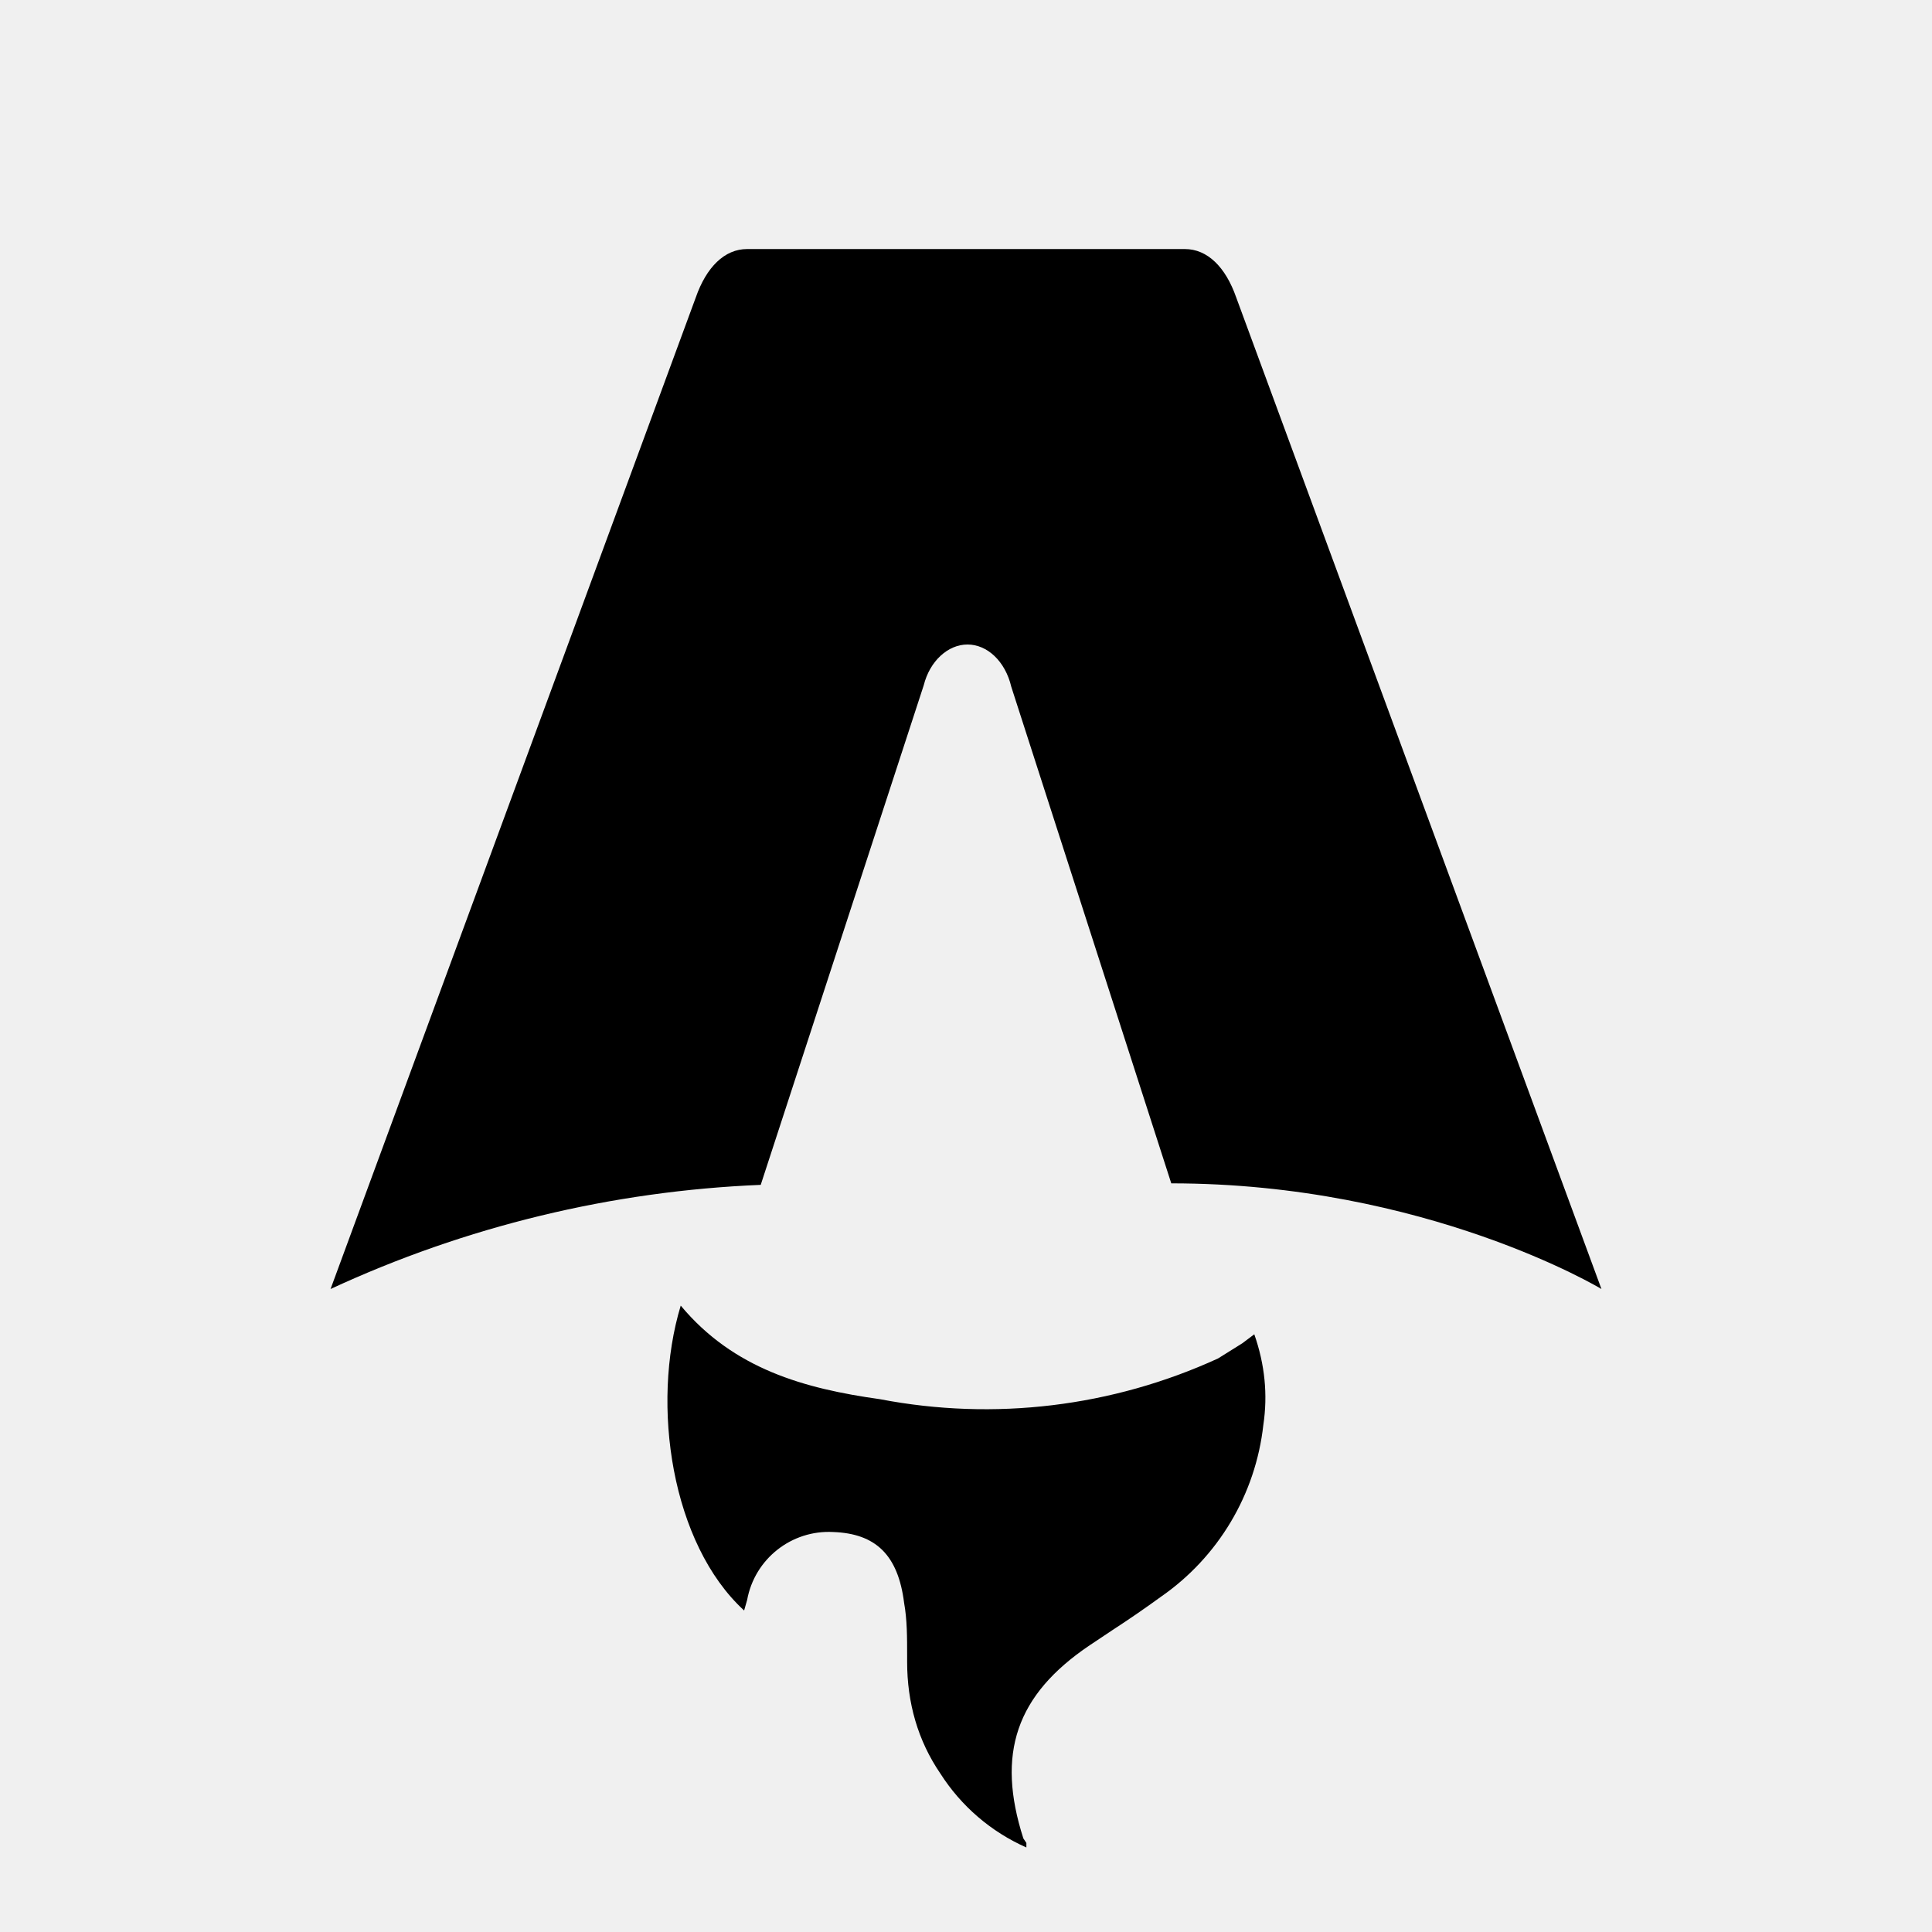
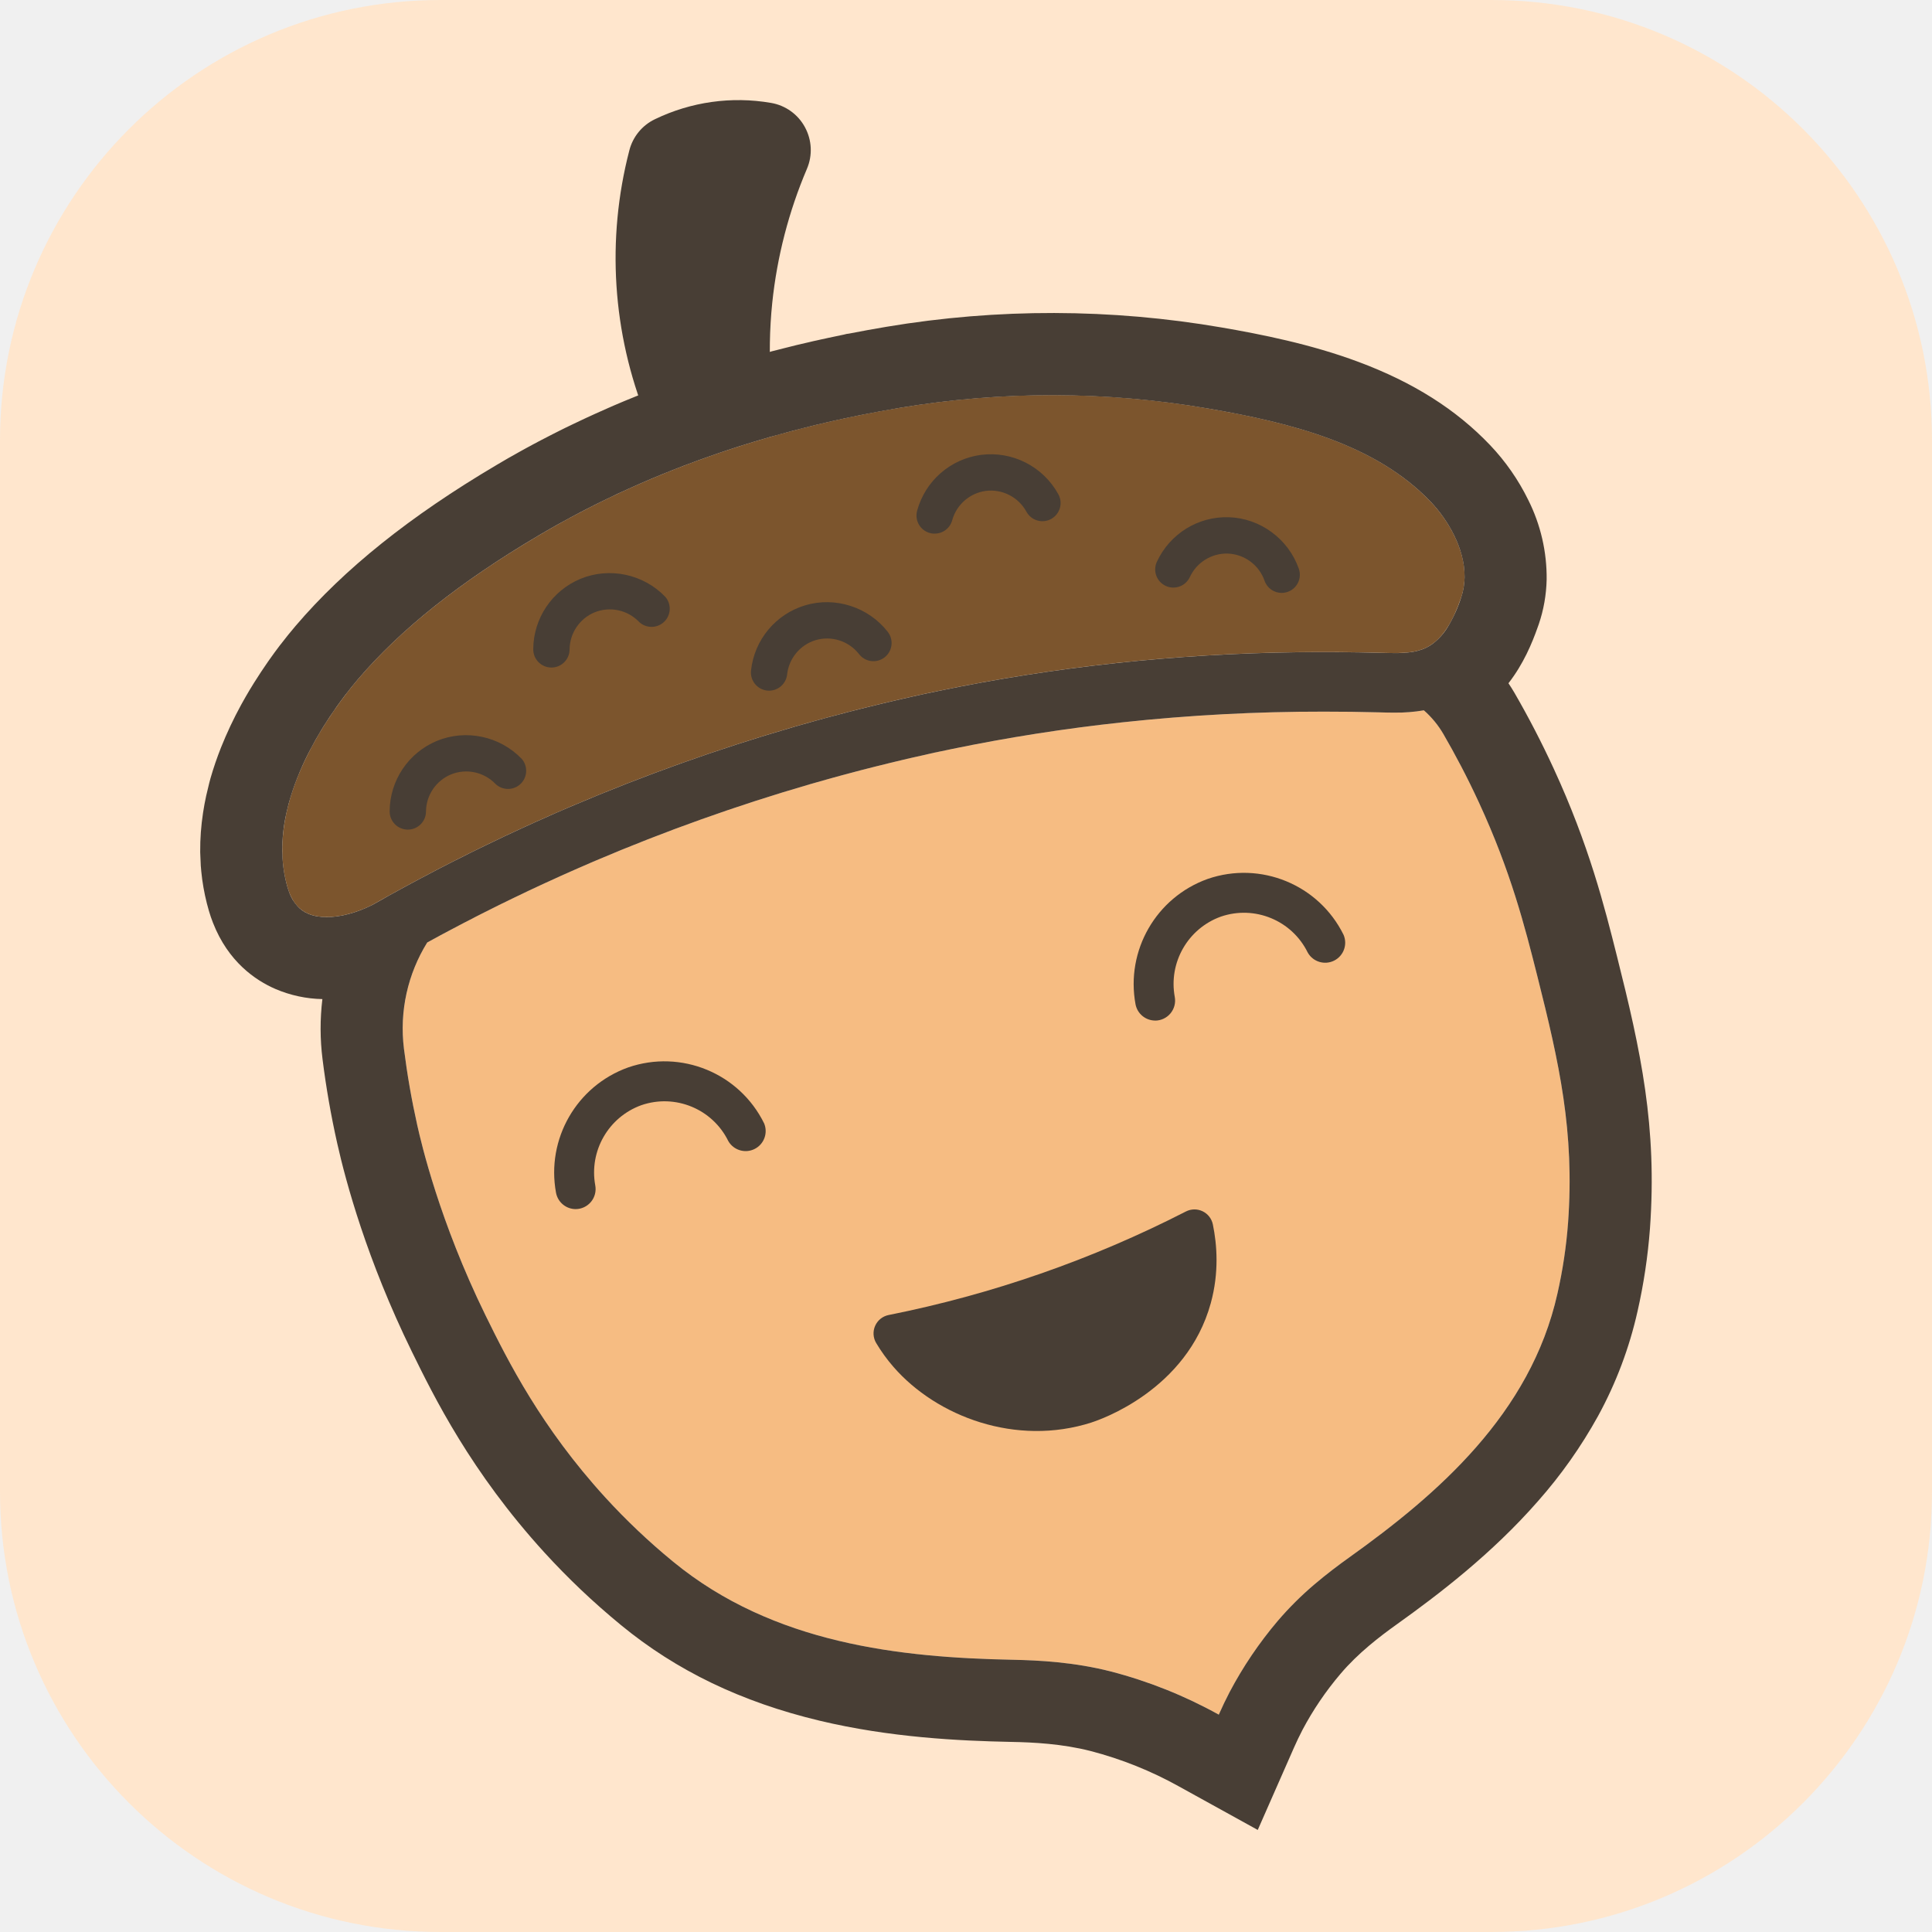
- <svg xmlns="http://www.w3.org/2000/svg" fill="none" viewBox="0 0 128 128">
-   <path d="M50.4 78.5a75.1 75.1 0 0 0-28.5 6.9l24.2-65.7c.7-2 1.9-3.2 3.4-3.2h29c1.5 0 2.7 1.2 3.4 3.2l24.2 65.7s-11.6-7-28.5-7L67 45.5c-.4-1.7-1.6-2.8-2.9-2.8-1.3 0-2.5 1.1-2.9 2.7L50.4 78.5Zm-1.1 28.2Zm-4.2-20.2c-2 6.6-.6 15.8 4.2 20.2a17.5 17.5 0 0 1 .2-.7 5.5 5.5 0 0 1 5.7-4.5c2.8.1 4.3 1.5 4.7 4.7.2 1.1.2 2.3.2 3.5v.4c0 2.7.7 5.2 2.2 7.4a13 13 0 0 0 5.7 4.9v-.3l-.2-.3c-1.8-5.6-.5-9.5 4.4-12.8l1.5-1a73 73 0 0 0 3.2-2.2 16 16 0 0 0 6.8-11.4c.3-2 .1-4-.6-6l-.8.6-1.6 1a37 37 0 0 1-22.4 2.7c-5-.7-9.7-2-13.2-6.2Z" />
-   <style>
-         path { fill: #000; }
-         @media (prefers-color-scheme: dark) {
-             path { fill: #FFF; }
-         }
-     </style>
+ <svg xmlns="http://www.w3.org/2000/svg" width="386" height="386" fill="none" viewBox="0 0 386 386">
+   <rect width="386" height="386" fill="#ffe6cd" rx="88" />
+   <path fill="#f6bc82" d="M313.3 244.28a96 96 0 0 1-2.13 14.14c-5.37 24.1-24.04 40.19-41.6 52.74l-.4.29-.81.59a95 95 0 0 0-5.76 4.52 65 65 0 0 0-7.33 7.3 79 79 0 0 0-9.6 14.2 78 78 0 0 0-2.16 4.5 92 92 0 0 0-21.56-8.62c-7.31-1.86-14.32-2.22-19.6-2.33-22.32-.44-47.84-3.12-67.9-19.63a130 130 0 0 1-13.55-12.84c-12.77-14-19.37-27.13-23.9-36.35-9.2-18.79-12.82-34.35-13.63-37.97a163 163 0 0 1-2.66-15.26 33 33 0 0 1 .59-11.42v-.04l.28-1.1.06-.2.24-.84.19-.6a30 30 0 0 1 1.42-3.6l.24-.5.25-.5.25-.5.54-.99.29-.48.29-.48.03-.02 1.1-.6 1-.54.54-.3.54-.29 1.06-.56 1.04-.55.54-.28.54-.29 1.03-.54 1.02-.52.55-.28.54-.29 1.06-.54 1.03-.52.55-.27.57-.29 1.04-.52 1-.5.55-.26.55-.27 1.1-.54.9-.43.55-.26.54-.26 1.22-.59.79-.37.55-.25.52-.25 1.36-.63 1.27-.58.49-.22 1.48-.68.63-.28.5-.22.4-.18 2.08-.92.4-.17 2.5-1.09.16-.06.27-.12a379 379 0 0 1 42.83-15.28l.15-.05h.02l3.1-.88.22-.06.1-.03a299 299 0 0 1 6.59-1.78l.27-.07 2.6-.66.44-.11.42-.1 2.33-.58.16-.03.47-.12.5-.12 2.1-.5.28-.06.51-.12.57-.13 1.8-.4.44-.1.55-.13.66-.15.26-.05.26-.07.5-.1h.01l.64-.14.2-.04h.03l.04-.01.01-.01h.03l1.76-.37.17-.04a359 359 0 0 1 34.34-5.38 372 372 0 0 1 40.2-2.13c3.62 0 7.31.04 10.96.14l.35.01q1.38.05 2.84.05a33 33 0 0 0 5.83-.46 18 18 0 0 1 1.04.98l.14.14.4.42.09.1.2.23a19 19 0 0 1 2.04 2.87c2.32 4.02 4.75 8.6 7.11 13.72 6.32 13.68 9.12 24.6 11.65 34.65 4.4 17.47 7.45 31.04 6.14 49.25" />
+   <path fill="#7c552d" d="M61.55 182.54c-1.97-.86-3.3-2.55-4.08-5.18-5.11-17.38 9.47-36.28 14.06-41.66 8.54-10 20.32-19.38 36-28.66 21.08-12.48 45.4-21.08 72.28-25.57a183.2 183.2 0 0 1 61.56.14c16.6 2.86 33.47 7.1 44.48 18.65 4.29 4.5 8.45 12.2 6.07 19.13-1.63 4.77-3.52 7.75-5.94 9.4q-.86.6-1.88.96l-.89.27-.04.01q-.49.14-1 .21c-1.84.3-3.88.25-6.04.19l-.36-.01c-5.52-.15-11.08-.19-16.51-.12-24.3.3-48.44 2.9-71.72 7.73l-.18.04q-.92.19-1.84.39h-.04l-.23.05-.48.1q-.59.11-1.27.28-.62.16-1.25.28l-2.3.52-1.12.26-2.46.58-1 .24-2.57.63-.88.22-2.68.68-.65.18-2.9.76-.54.15-2.99.82-.34.1-3.19.9-.18.06a389 389 0 0 0-44.18 15.76l-.43.18-2.59 1.13-.78.33-2.19.98-1.16.51-2.04.93-1.3.6-1.94.9-1.39.65-1.81.87-1.5.72-1.7.83-1.6.78-1.66.84-1.62.81-1.66.85-1.61.83-1.63.86-1.63.86-1.65.88-1.59.86-1.68.92-1.55.85-1.7.96-1.47.83c-4.84 2.42-9.75 3.09-12.84 1.75" />
+   <path fill="#483e35" d="M161.22 33.73c1.15-2.7 1-5.74-.4-8.32a9.5 9.5 0 0 0-6.77-4.85 38.3 38.3 0 0 0-23.2 3.26 9.5 9.5 0 0 0-5.12 6.26 85.55 85.55 0 0 0 3.47 53.48l1.94 4.83 4.97-1.55c1.28-.4 2.55-.77 3.9-1.16l3.62-1.07c2.8-.86 5.04-1.68 7.06-2.58l3.6-1.6-.26-3.95a93 93 0 0 1 .26-15.98 93 93 0 0 1 6.93-26.77M115.01 241.57a4 4 0 0 1-3.92-3.26 22.3 22.3 0 0 1 14.4-25.04 22.2 22.2 0 0 1 27.18 11.18 4 4 0 0 1-7.16 3.53 14.2 14.2 0 0 0-17.38-7.17 14.3 14.3 0 0 0-9.2 16.03 4 4 0 0 1-3.92 4.73M230.78 203.9a4 4 0 0 1-3.91-3.25 22.3 22.3 0 0 1 14.4-25.04 22.2 22.2 0 0 1 27.17 11.17 4 4 0 0 1-7.16 3.54 14.2 14.2 0 0 0-17.38-7.18 14.3 14.3 0 0 0-9.19 16.04 4 4 0 0 1-3.93 4.73M218.12 284.19c-15.12 4.86-30.97-1.17-39.6-11.08a33 33 0 0 1-3.47-4.79 3.75 3.75 0 0 1 2.5-5.59 228 228 0 0 0 59.38-20.68 3.75 3.75 0 0 1 5.39 2.58c.83 4.03 1.27 9.6-.42 15.75-4.79 17.38-22.16 23.29-23.78 23.8M110.17 133.37h-.03a3.63 3.63 0 0 1-3.6-3.67 15.3 15.3 0 0 1 9.43-14.05c5.79-2.4 12.6-.96 16.96 3.6a3.63 3.63 0 0 1-5.24 5.01 8.1 8.1 0 0 0-8.94-1.9 8.1 8.1 0 0 0-4.95 7.41c-.02 2-1.64 3.6-3.63 3.6M81.48 165.75h-.03a3.63 3.63 0 0 1-3.6-3.67 15.3 15.3 0 0 1 9.43-14.05c5.8-2.4 12.61-.96 16.97 3.6a3.63 3.63 0 0 1-5.24 5.01 8.1 8.1 0 0 0-8.94-1.9 8.1 8.1 0 0 0-4.96 7.41c-.02 2-1.64 3.6-3.63 3.6M153.66 137.99q-.2 0-.4-.02a3.63 3.63 0 0 1-3.21-4.01 15.3 15.3 0 0 1 10.81-13.02c6-1.8 12.64.33 16.51 5.3a3.63 3.63 0 0 1-5.73 4.46 8.1 8.1 0 0 0-8.7-2.8 8.1 8.1 0 0 0-5.68 6.86 3.63 3.63 0 0 1-3.6 3.23M186.74 106.62a3.62 3.62 0 0 1-3.5-4.6A15.3 15.3 0 0 1 196 90.88a15.4 15.4 0 0 1 15.45 7.87 3.63 3.63 0 0 1-6.37 3.5 8.1 8.1 0 0 0-8.14-4.17 8.1 8.1 0 0 0-6.7 5.87 3.6 3.6 0 0 1-3.5 2.66M256.07 118.46c-1.5 0-2.9-.93-3.42-2.43a8.1 8.1 0 0 0-7.35-5.43 8.1 8.1 0 0 0-7.58 4.7 3.63 3.63 0 1 1-6.58-3.07c2.6-5.6 8.26-9.1 14.4-8.89 6.26.2 11.87 4.34 13.96 10.3a3.63 3.63 0 0 1-3.43 4.82" />
+   <path fill="#483e35" d="M323.05 191.02c-2.48-9.87-5.57-22.16-12.66-37.52a184 184 0 0 0-7.8-15.06 36 36 0 0 0-1.21-1.93c3-3.86 4.72-8.02 5.81-11.11l.25-.7c.97-2.84 1.5-5.85 1.57-8.92a34.6 34.6 0 0 0-3.67-15.88 44 44 0 0 0-7.63-10.97c-6.79-7.13-15.39-12.56-26.28-16.62-9.51-3.56-19.58-5.54-27.28-6.87a200 200 0 0 0-67.04-.15q-3.75.63-7.53 1.37l-.4.05-.62.15-.58.12-2.7.57-.3.07q-.44.08-.86.18l-1.01.23-.57.12-.92.22q-.38.07-.74.17l-1.72.4-1.31.33-1.16.29-1.26.32-1.19.3-1.19.33-.07.02-1.2.32-.08.03-1.1.3-1.8.51-.64.19-1 .3-.53.16-.51.15-1.8.55-1.69.53-.18.06-1.3.42h-.03l-.8.27-.7.24-.87.29-.87.3-.3.1-1.17.4-1 .36-.6.22-.72.26-1.1.4-1.24.47-.22.08-.87.33-.07.03-1.16.44-1.05.41-.74.3-.72.29-.56.23-.25.1-1.32.54-.24.1-.52.22-.19.08-1.2.51-.53.23-.33.15-.17.07-2.65 1.18-.7.32-1.05.48-.85.4-2.11 1-.18.09-1.25.6-.94.47-1.25.63-.92.47-1.1.57-.43.22-.61.32-1.24.66-.17.1-.72.38-1.27.7-.29.16-.3.17-.23.13-1.42.8-.24.13q-.23.15-.43.25-1.1.63-2.08 1.22c-17.26 10.21-30.39 20.72-40.12 32.13a89 89 0 0 0-2.94 3.64l-.15.18q-1.12 1.47-2.19 2.99l-.06.09-.2.28q-1.41 2.03-2.74 4.15l-.88 1.43q-.8 1.34-1.58 2.75l-.15.27a79 79 0 0 0-4.01 8.51 67 67 0 0 0-2.1 6.14l-.26.98-.61 2.55a54 54 0 0 0-.62 3.36q-.6 3.95-.57 7.76v.17q.03 1.2.1 2.32l.02.48.01.03q.07.95.19 1.9l.08.68q.45 3.25 1.34 6.28.35 1.2.81 2.37c3.04 7.78 8.46 11.49 12.48 13.23a25 25 0 0 0 9.38 2.02 49 49 0 0 0 .03 12c.7 5.62 1.69 11.27 2.93 16.8 1.72 7.69 5.94 23.3 14.9 41.6 4.41 8.99 11.78 24.03 26.52 40.19 4.7 5.14 9.67 9.87 15.24 14.45 11.1 9.14 24.1 15.4 39.71 19.13 14.06 3.36 27.84 4.03 38.28 4.24 4.4.08 10.2.37 15.87 1.82a75 75 0 0 1 17.7 7.1l15.7 8.67 7.23-16.43a62 62 0 0 1 1.7-3.55 62 62 0 0 1 7.58-11.18c3.5-4.15 7.88-7.5 11.3-9.94 8.28-5.92 18.97-14.06 28.17-24.58a95 95 0 0 0 12-17 80 80 0 0 0 7.9-20.95 113 113 0 0 0 2.48-16.52c1.46-20.37-1.81-35.41-6.6-54.44M243.5 342.57a92 92 0 0 0-21.55-8.62c-7.31-1.87-14.32-2.23-19.6-2.34-22.32-.44-47.84-3.12-67.9-19.63a130 130 0 0 1-13.55-12.84c-12.77-14-19.37-27.13-23.9-36.35-9.2-18.79-12.82-34.35-13.63-37.97a163 163 0 0 1-2.66-15.26c-.95-7.59.8-15.05 4.64-21.25l.03-.02 1.1-.6 1-.54.54-.3.54-.29 1.06-.56 1.04-.55.54-.28.54-.29 1.03-.54 1.02-.52.55-.28.54-.29 1.06-.54 1.03-.52.55-.27.57-.29 1.04-.52 1-.5.55-.26.55-.27 1.1-.54.9-.43.55-.26.54-.26 1.22-.59.79-.37.55-.25.52-.25 1.36-.63 1.27-.58.49-.22 1.48-.68.63-.28.5-.22.4-.18 2.08-.92.4-.17 2.5-1.09.16-.06.27-.12a379 379 0 0 1 42.83-15.28l.15-.05h.02l3.1-.88.22-.06.1-.03 2.9-.8.31-.08.22-.06 3.16-.84.27-.07 2.6-.66.44-.11.42-.1 2.33-.58.16-.03.47-.12.5-.12 2.1-.5.28-.06.51-.12.57-.13 1.8-.4.44-.1.55-.13.66-.15.26-.05.26-.07.5-.1h.01l.64-.14.2-.04h.03l.04-.01.01-.01h.03l1.76-.37.17-.04a358 358 0 0 1 34.34-5.38 372 372 0 0 1 40.2-2.13c3.62 0 7.31.04 10.96.14l.35.01q1.38.05 2.84.05a33 33 0 0 0 5.83-.46 19 19 0 0 1 3.9 4.74c2.33 4.02 4.76 8.6 7.12 13.72 6.32 13.68 9.12 24.6 11.65 34.65 4.4 17.47 7.45 31.04 6.14 49.25a96 96 0 0 1-2.12 14.14c-5.37 24.1-24.04 40.19-41.6 52.74-2.1 1.5-4.5 3.3-6.97 5.4a65 65 0 0 0-7.33 7.3 79 79 0 0 0-9.6 14.2 77 77 0 0 0-2.16 4.5M59.35 180.95a8 8 0 0 1-1.53-2.56l-.35-1.02a26 26 0 0 1-.82-3.87l-.05-.41q-.09-.7-.13-1.4l-.01-.11q-.04-.79-.06-1.58v-.02a33 33 0 0 1 .81-7.49l.26-1.1.18-.73a50 50 0 0 1 1.76-5.28 58 58 0 0 1 2.13-4.75l.4-.76a63 63 0 0 1 2.28-4.05l.46-.75q1.17-1.87 2.3-3.46l.2-.3a82 82 0 0 1 1.82-2.48l.12-.15a76 76 0 0 1 2.4-2.97c8.55-10.01 20.33-19.4 36-28.67l1.9-1.11.62-.35 1.3-.74.75-.41 1.19-.65.8-.44 1.15-.61.83-.44 1.14-.59.85-.43 1.15-.58.85-.42 1.17-.57.85-.4 1.23-.6.79-.36 1.44-.66.6-.27 2.03-.9.67-.29 1.4-.6.87-.36 1.2-.5.95-.38 1.16-.47.98-.38 1.13-.44 1.01-.38 1.13-.42 1.02-.38 1.13-.4 1.03-.37 1.15-.4 1.02-.35 1.19-.4 1-.33 1.41-.46 1.6-.5 1.32-.41 1.08-.32 1.15-.34 1.12-.33L155 87l1.15-.32 1.1-.3 1.17-.32 1.1-.28 1.18-.3 1.1-.28 1.2-.3 1.1-.25 1.2-.29 1.1-.25 1.23-.27 1.09-.24 2.53-.53.94-.19q3.78-.75 7.62-1.4a184 184 0 0 1 61.55.14c16.6 2.86 33.48 7.1 44.5 18.65 3.41 3.59 6.75 9.22 6.75 14.87v.3a13 13 0 0 1-.69 3.95 28 28 0 0 1-2.67 5.88 12 12 0 0 1-3.2 3.49l-.07.04q-.87.6-1.88.96l-.89.27-.04.01q-.49.13-1 .21-1.66.25-3.52.23-1.23 0-2.52-.04l-.36-.01a430 430 0 0 0-16.51-.12c-24.3.3-48.44 2.9-71.72 7.73l-.18.04q-.92.19-1.84.39h-.04l-.23.05-.48.1q-.59.11-1.27.28-.62.15-1.25.28l-2.3.52-1.12.26-2.46.58-1 .24-2.57.63-.88.22-2.68.68-.65.18a242 242 0 0 0-6.43 1.73l-.34.1-3.19.9-.18.06a389 389 0 0 0-44.18 15.76l-.43.18-2.59 1.12-.78.34-2.19.98-1.16.51-2.04.93-1.3.6-1.94.9-1.39.65-1.8.87q-.75.35-1.51.72l-1.7.83-1.6.78-1.65.84-1.63.81-1.66.85-1.61.83-1.63.86-1.63.86-1.65.88-1.59.86-1.68.92-1.55.85-.47.27-1.23.7-1.47.82c-3.2 1.6-6.41 2.43-9.12 2.43-1.4 0-2.67-.23-3.72-.68a6 6 0 0 1-2.2-1.59" />
</svg>
